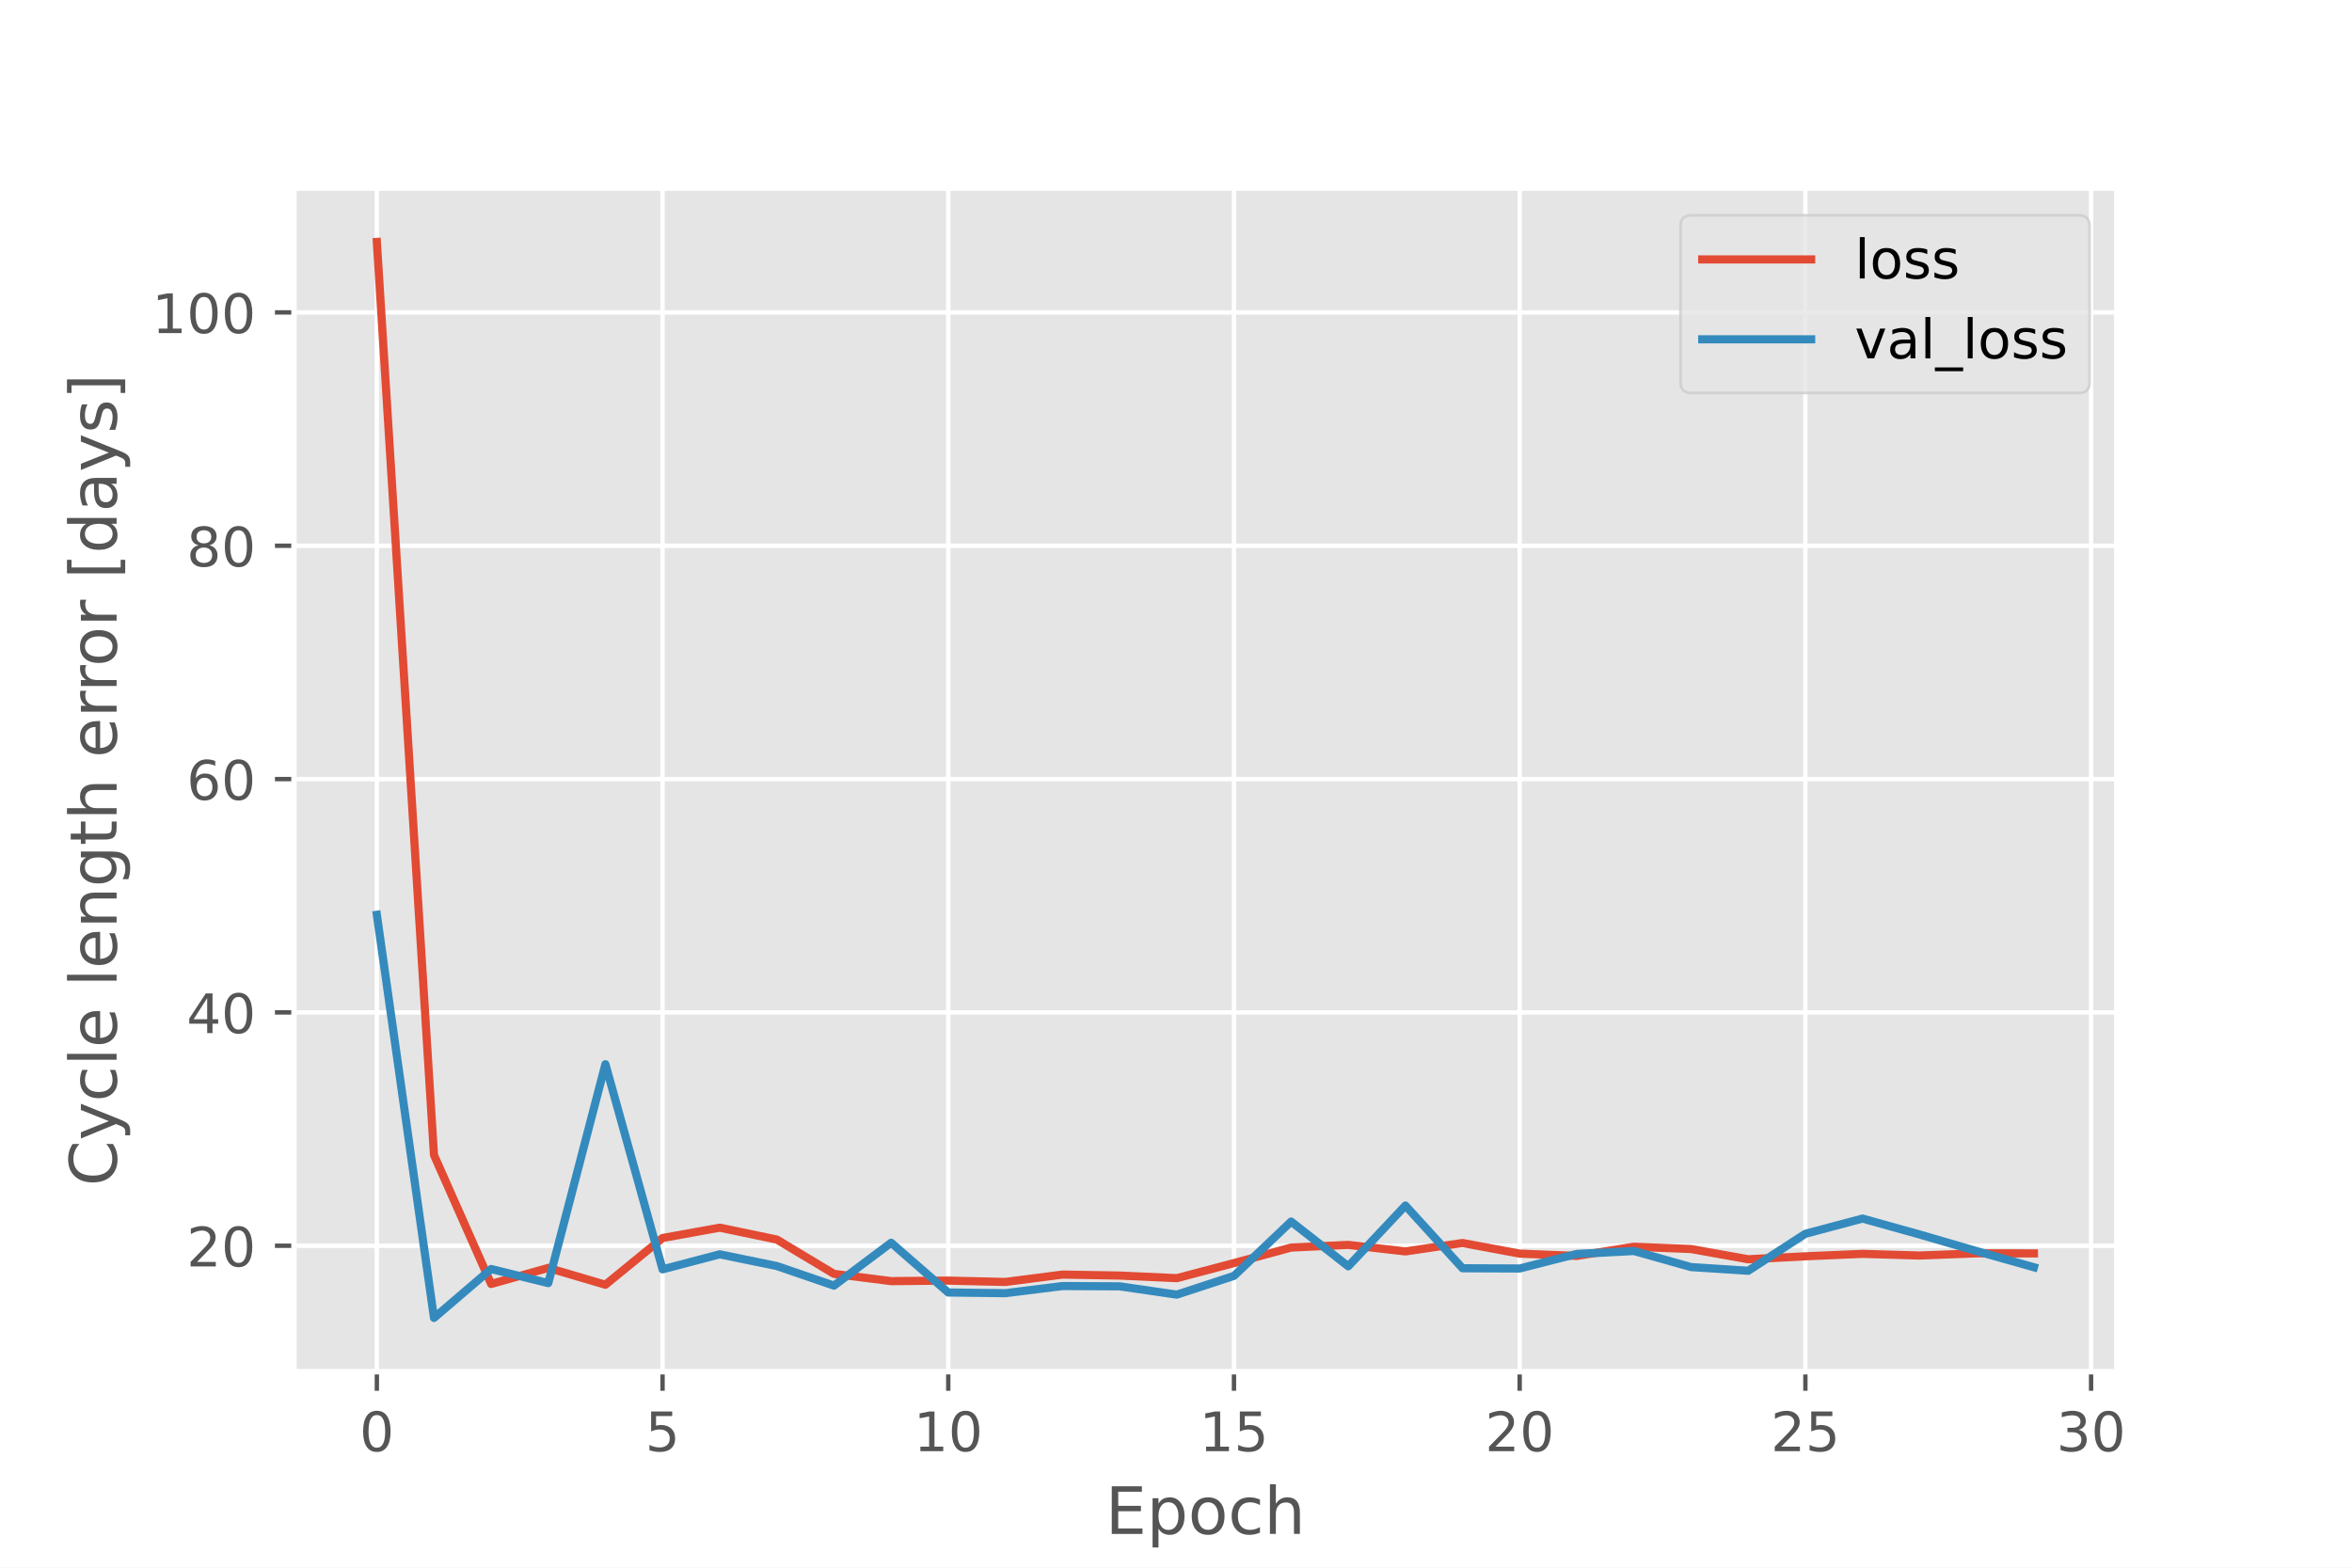
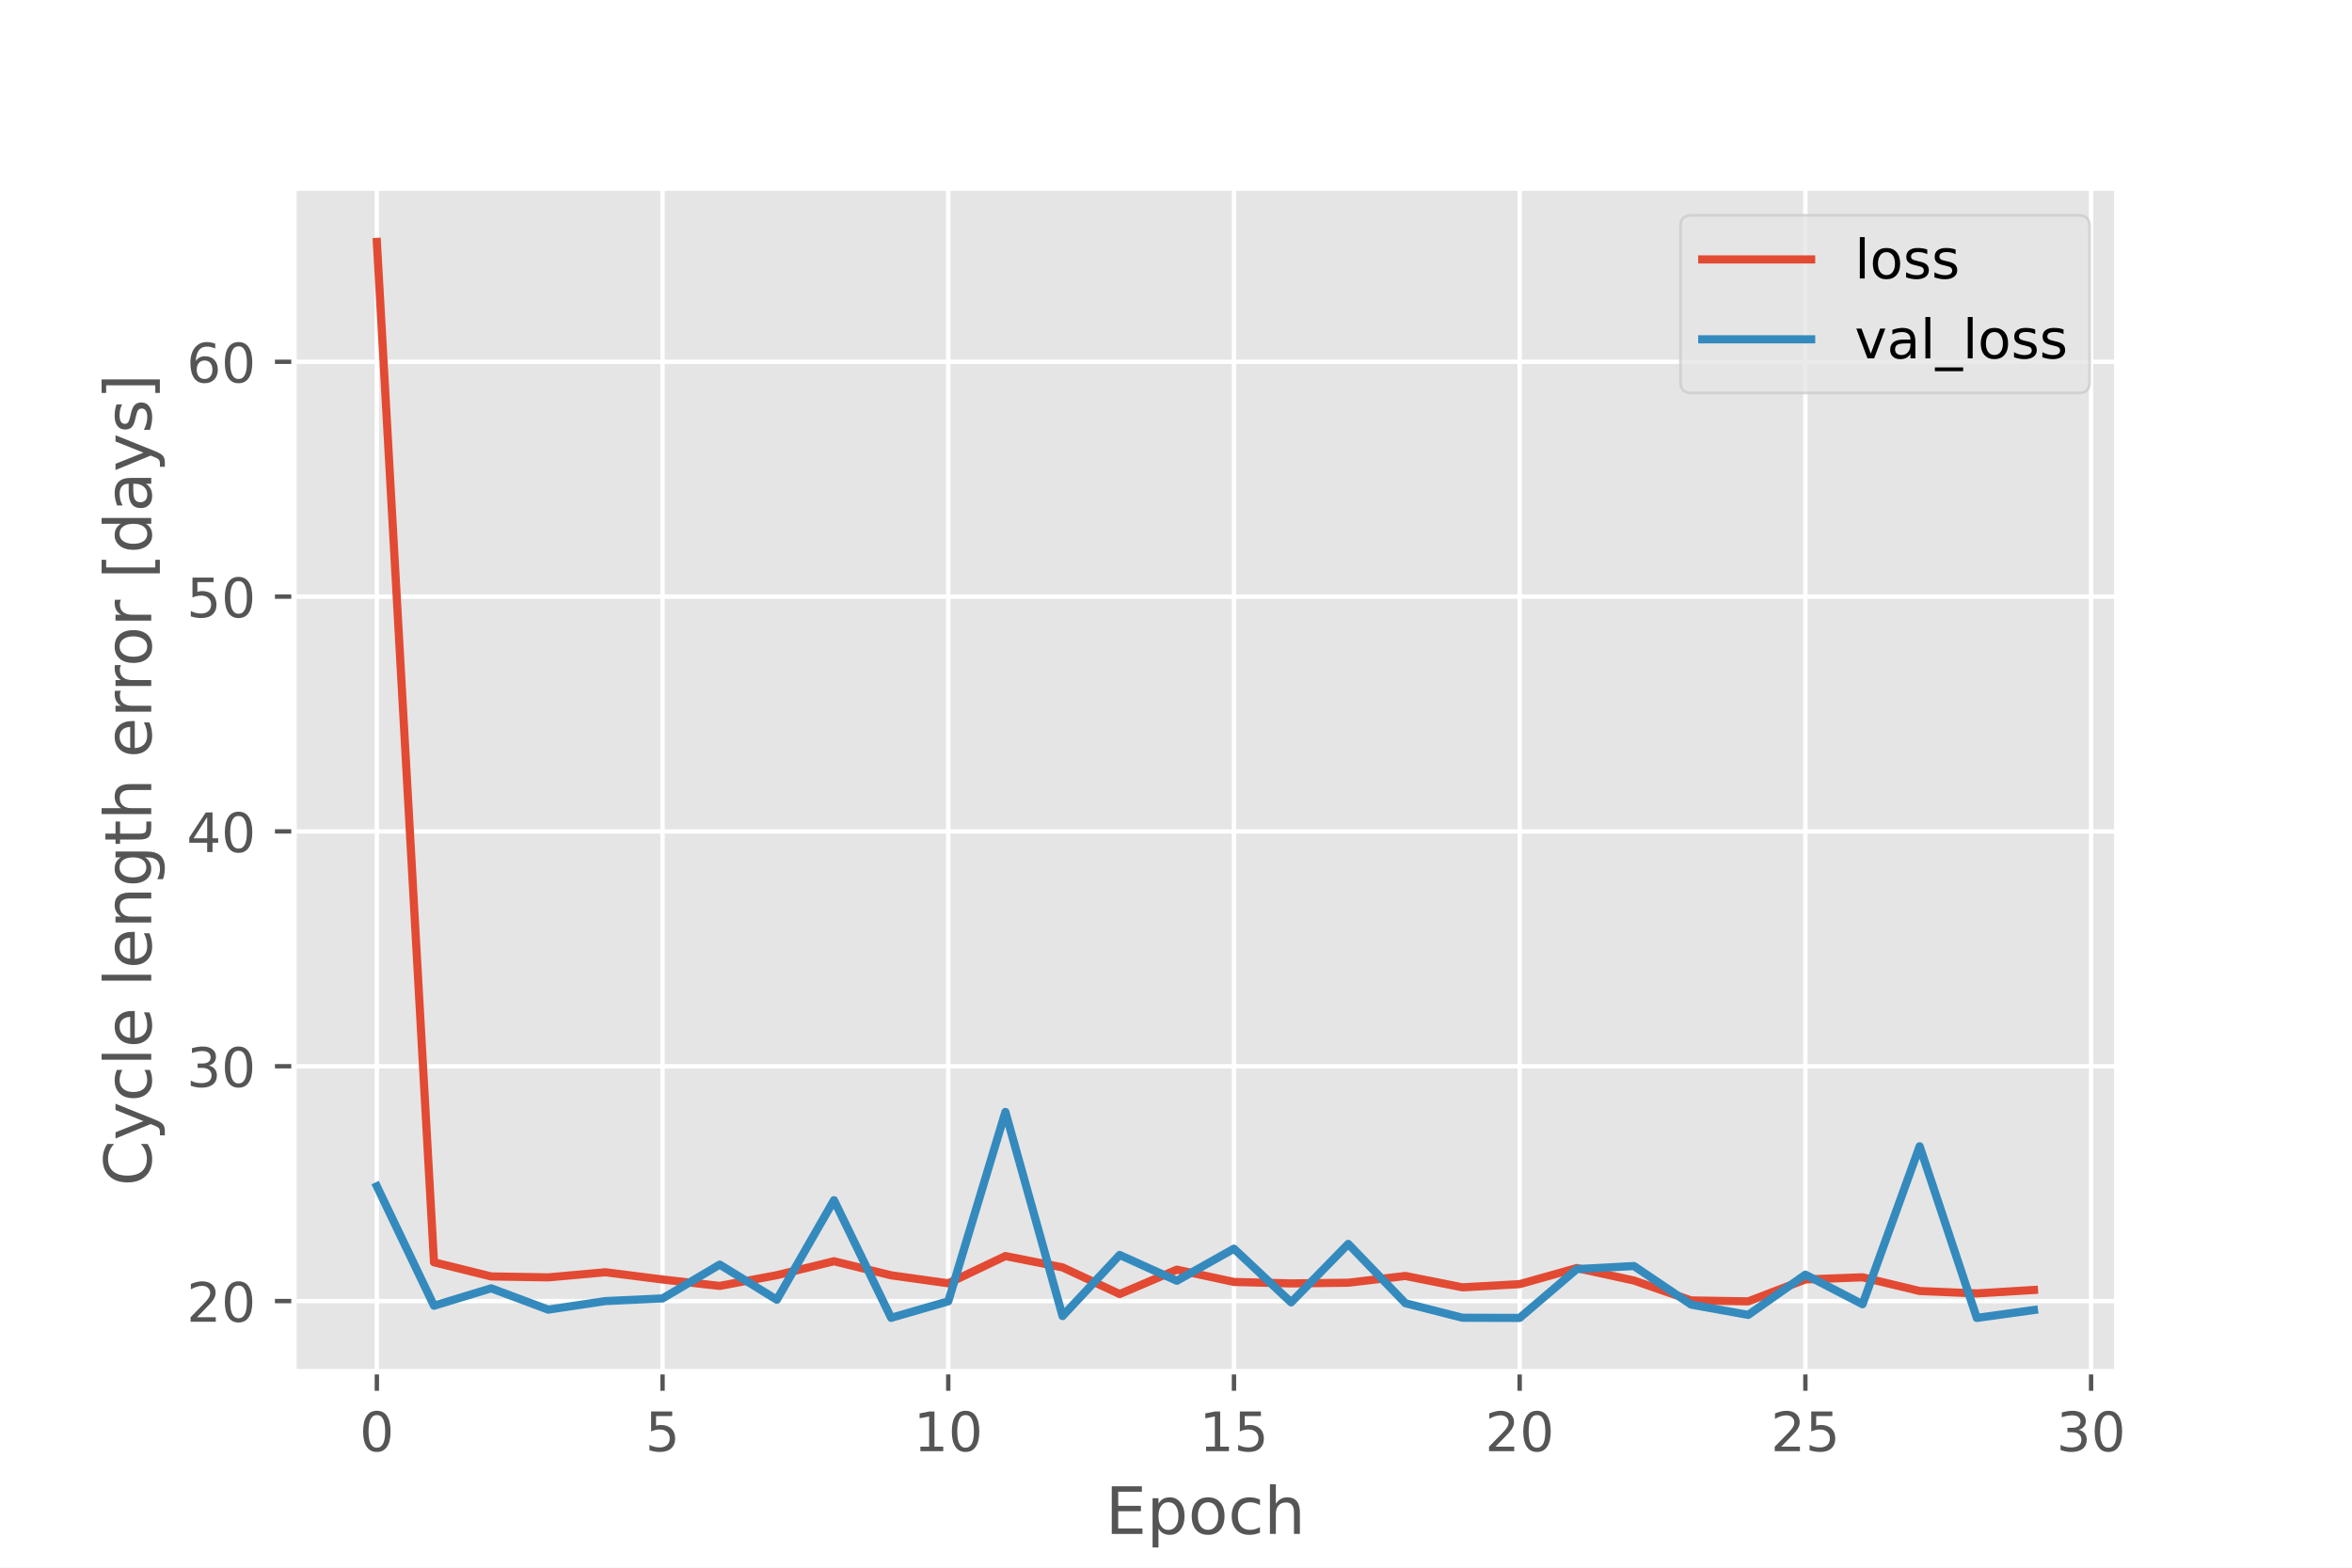
<svg xmlns="http://www.w3.org/2000/svg" xmlns:xlink="http://www.w3.org/1999/xlink" height="288pt" version="1.1" viewBox="0 0 432 288" width="432pt">
  <defs>
    <style type="text/css">*{stroke-linecap:butt;stroke-linejoin:round;}</style>
  </defs>
  <g id="figure_1">
    <g id="patch_1">
      <path d="M 0 288  L 432 288  L 432 0  L 0 0  z " style="fill:#ffffff;" />
    </g>
    <g id="axes_1">
      <g id="patch_2">
        <path d="M 54 252  L 388.8 252  L 388.8 34.56  L 54 34.56  z " style="fill:#e5e5e5;" />
      </g>
      <g id="matplotlib.axis_1">
        <g id="xtick_1">
          <g id="line2d_1">
-             <path clip-path="url(#pd4afeda800)" d="M 69.218 252  L 69.218 34.56  " style="fill:none;stroke:#ffffff;stroke-linecap:square;stroke-width:0.8;" />
+             <path clip-path="url(#pc3bb92b016)" d="M 69.218 252  L 69.218 34.56  " style="fill:none;stroke:#ffffff;stroke-linecap:square;stroke-width:0.8;" />
          </g>
          <g id="line2d_2">
            <defs>
-               <path d="M 0 0  L 0 3.5  " id="mc0a9f9c459" style="stroke:#555555;stroke-width:0.8;" />
-             </defs>
-             <g>
-               <use style="fill:#555555;stroke:#555555;stroke-width:0.8;" x="69.218" xlink:href="#mc0a9f9c459" y="252" />
+               <path d="M 0 0  L 0 3.5  " id="m79b2a2a3f3" style="stroke:#555555;stroke-width:0.8;" />
+             </defs>
+             <g>
+               <use style="fill:#555555;stroke:#555555;stroke-width:0.8;" x="69.218" xlink:href="#m79b2a2a3f3" y="252" />
            </g>
          </g>
          <g id="text_1">
            <g style="fill:#555555;" transform="translate(66.03693 266.5984)scale(0.1 -0.1)">
              <defs>
                <path d="M 2034 4250  Q 1547 4250 1301 3770  Q 1056 3291 1056 2328  Q 1056 1369 1301 889  Q 1547 409 2034 409  Q 2525 409 2770 889  Q 3016 1369 3016 2328  Q 3016 3291 2770 3770  Q 2525 4250 2034 4250  z M 2034 4750  Q 2819 4750 3233 4129  Q 3647 3509 3647 2328  Q 3647 1150 3233 529  Q 2819 -91 2034 -91  Q 1250 -91 836 529  Q 422 1150 422 2328  Q 422 3509 836 4129  Q 1250 4750 2034 4750  z " id="DejaVuSans-30" transform="scale(0.015625)" />
              </defs>
              <use xlink:href="#DejaVuSans-30" />
            </g>
          </g>
        </g>
        <g id="xtick_2">
          <g id="line2d_3">
-             <path clip-path="url(#pd4afeda800)" d="M 121.695 252  L 121.695 34.56  " style="fill:none;stroke:#ffffff;stroke-linecap:square;stroke-width:0.8;" />
+             <path clip-path="url(#pc3bb92b016)" d="M 121.695 252  L 121.695 34.56  " style="fill:none;stroke:#ffffff;stroke-linecap:square;stroke-width:0.8;" />
          </g>
          <g id="line2d_4">
            <g>
-               <use style="fill:#555555;stroke:#555555;stroke-width:0.8;" x="121.695" xlink:href="#mc0a9f9c459" y="252" />
+               <use style="fill:#555555;stroke:#555555;stroke-width:0.8;" x="121.695" xlink:href="#m79b2a2a3f3" y="252" />
            </g>
          </g>
          <g id="text_2">
            <g style="fill:#555555;" transform="translate(118.5134 266.5984)scale(0.1 -0.1)">
              <defs>
                <path d="M 691 4666  L 3169 4666  L 3169 4134  L 1269 4134  L 1269 2991  Q 1406 3038 1543 3061  Q 1681 3084 1819 3084  Q 2600 3084 3056 2656  Q 3513 2228 3513 1497  Q 3513 744 3044 326  Q 2575 -91 1722 -91  Q 1428 -91 1123 -41  Q 819 9 494 109  L 494 744  Q 775 591 1075 516  Q 1375 441 1709 441  Q 2250 441 2565 725  Q 2881 1009 2881 1497  Q 2881 1984 2565 2268  Q 2250 2553 1709 2553  Q 1456 2553 1204 2497  Q 953 2441 691 2322  L 691 4666  z " id="DejaVuSans-35" transform="scale(0.015625)" />
              </defs>
              <use xlink:href="#DejaVuSans-35" />
            </g>
          </g>
        </g>
        <g id="xtick_3">
          <g id="line2d_5">
-             <path clip-path="url(#pd4afeda800)" d="M 174.171 252  L 174.171 34.56  " style="fill:none;stroke:#ffffff;stroke-linecap:square;stroke-width:0.8;" />
+             <path clip-path="url(#pc3bb92b016)" d="M 174.171 252  L 174.171 34.56  " style="fill:none;stroke:#ffffff;stroke-linecap:square;stroke-width:0.8;" />
          </g>
          <g id="line2d_6">
            <g>
-               <use style="fill:#555555;stroke:#555555;stroke-width:0.8;" x="174.171" xlink:href="#mc0a9f9c459" y="252" />
+               <use style="fill:#555555;stroke:#555555;stroke-width:0.8;" x="174.171" xlink:href="#m79b2a2a3f3" y="252" />
            </g>
          </g>
          <g id="text_3">
            <g style="fill:#555555;" transform="translate(167.8087 266.5984)scale(0.1 -0.1)">
              <defs>
                <path d="M 794 531  L 1825 531  L 1825 4091  L 703 3866  L 703 4441  L 1819 4666  L 2450 4666  L 2450 531  L 3481 531  L 3481 0  L 794 0  L 794 531  z " id="DejaVuSans-31" transform="scale(0.015625)" />
              </defs>
              <use xlink:href="#DejaVuSans-31" />
              <use x="63.623" xlink:href="#DejaVuSans-30" />
            </g>
          </g>
        </g>
        <g id="xtick_4">
          <g id="line2d_7">
-             <path clip-path="url(#pd4afeda800)" d="M 226.648 252  L 226.648 34.56  " style="fill:none;stroke:#ffffff;stroke-linecap:square;stroke-width:0.8;" />
+             <path clip-path="url(#pc3bb92b016)" d="M 226.648 252  L 226.648 34.56  " style="fill:none;stroke:#ffffff;stroke-linecap:square;stroke-width:0.8;" />
          </g>
          <g id="line2d_8">
            <g>
-               <use style="fill:#555555;stroke:#555555;stroke-width:0.8;" x="226.648" xlink:href="#mc0a9f9c459" y="252" />
+               <use style="fill:#555555;stroke:#555555;stroke-width:0.8;" x="226.648" xlink:href="#m79b2a2a3f3" y="252" />
            </g>
          </g>
          <g id="text_4">
            <g style="fill:#555555;" transform="translate(220.2851 266.5984)scale(0.1 -0.1)">
              <use xlink:href="#DejaVuSans-31" />
              <use x="63.623" xlink:href="#DejaVuSans-35" />
            </g>
          </g>
        </g>
        <g id="xtick_5">
          <g id="line2d_9">
-             <path clip-path="url(#pd4afeda800)" d="M 279.124 252  L 279.124 34.56  " style="fill:none;stroke:#ffffff;stroke-linecap:square;stroke-width:0.8;" />
+             <path clip-path="url(#pc3bb92b016)" d="M 279.124 252  L 279.124 34.56  " style="fill:none;stroke:#ffffff;stroke-linecap:square;stroke-width:0.8;" />
          </g>
          <g id="line2d_10">
            <g>
-               <use style="fill:#555555;stroke:#555555;stroke-width:0.8;" x="279.124" xlink:href="#mc0a9f9c459" y="252" />
+               <use style="fill:#555555;stroke:#555555;stroke-width:0.8;" x="279.124" xlink:href="#m79b2a2a3f3" y="252" />
            </g>
          </g>
          <g id="text_5">
            <g style="fill:#555555;" transform="translate(272.7616 266.5984)scale(0.1 -0.1)">
              <defs>
                <path d="M 1228 531  L 3431 531  L 3431 0  L 469 0  L 469 531  Q 828 903 1448 1529  Q 2069 2156 2228 2338  Q 2531 2678 2651 2914  Q 2772 3150 2772 3378  Q 2772 3750 2511 3984  Q 2250 4219 1831 4219  Q 1534 4219 1204 4116  Q 875 4013 500 3803  L 500 4441  Q 881 4594 1212 4672  Q 1544 4750 1819 4750  Q 2544 4750 2975 4387  Q 3406 4025 3406 3419  Q 3406 3131 3298 2873  Q 3191 2616 2906 2266  Q 2828 2175 2409 1742  Q 1991 1309 1228 531  z " id="DejaVuSans-32" transform="scale(0.015625)" />
              </defs>
              <use xlink:href="#DejaVuSans-32" />
              <use x="63.623" xlink:href="#DejaVuSans-30" />
            </g>
          </g>
        </g>
        <g id="xtick_6">
          <g id="line2d_11">
-             <path clip-path="url(#pd4afeda800)" d="M 331.601 252  L 331.601 34.56  " style="fill:none;stroke:#ffffff;stroke-linecap:square;stroke-width:0.8;" />
+             <path clip-path="url(#pc3bb92b016)" d="M 331.601 252  L 331.601 34.56  " style="fill:none;stroke:#ffffff;stroke-linecap:square;stroke-width:0.8;" />
          </g>
          <g id="line2d_12">
            <g>
-               <use style="fill:#555555;stroke:#555555;stroke-width:0.8;" x="331.601" xlink:href="#mc0a9f9c459" y="252" />
+               <use style="fill:#555555;stroke:#555555;stroke-width:0.8;" x="331.601" xlink:href="#m79b2a2a3f3" y="252" />
            </g>
          </g>
          <g id="text_6">
            <g style="fill:#555555;" transform="translate(325.2381 266.5984)scale(0.1 -0.1)">
              <use xlink:href="#DejaVuSans-32" />
              <use x="63.623" xlink:href="#DejaVuSans-35" />
            </g>
          </g>
        </g>
        <g id="xtick_7">
          <g id="line2d_13">
-             <path clip-path="url(#pd4afeda800)" d="M 384.077 252  L 384.077 34.56  " style="fill:none;stroke:#ffffff;stroke-linecap:square;stroke-width:0.8;" />
+             <path clip-path="url(#pc3bb92b016)" d="M 384.077 252  L 384.077 34.56  " style="fill:none;stroke:#ffffff;stroke-linecap:square;stroke-width:0.8;" />
          </g>
          <g id="line2d_14">
            <g>
-               <use style="fill:#555555;stroke:#555555;stroke-width:0.8;" x="384.077" xlink:href="#mc0a9f9c459" y="252" />
+               <use style="fill:#555555;stroke:#555555;stroke-width:0.8;" x="384.077" xlink:href="#m79b2a2a3f3" y="252" />
            </g>
          </g>
          <g id="text_7">
            <g style="fill:#555555;" transform="translate(377.7146 266.5984)scale(0.1 -0.1)">
              <defs>
                <path d="M 2597 2516  Q 3050 2419 3304 2112  Q 3559 1806 3559 1356  Q 3559 666 3084 287  Q 2609 -91 1734 -91  Q 1441 -91 1130 -33  Q 819 25 488 141  L 488 750  Q 750 597 1062 519  Q 1375 441 1716 441  Q 2309 441 2620 675  Q 2931 909 2931 1356  Q 2931 1769 2642 2001  Q 2353 2234 1838 2234  L 1294 2234  L 1294 2753  L 1863 2753  Q 2328 2753 2575 2939  Q 2822 3125 2822 3475  Q 2822 3834 2567 4026  Q 2313 4219 1838 4219  Q 1578 4219 1281 4162  Q 984 4106 628 3988  L 628 4550  Q 988 4650 1302 4700  Q 1616 4750 1894 4750  Q 2613 4750 3031 4423  Q 3450 4097 3450 3541  Q 3450 3153 3228 2886  Q 3006 2619 2597 2516  z " id="DejaVuSans-33" transform="scale(0.015625)" />
              </defs>
              <use xlink:href="#DejaVuSans-33" />
              <use x="63.623" xlink:href="#DejaVuSans-30" />
            </g>
          </g>
        </g>
        <g id="text_8">
          <g style="fill:#555555;" transform="translate(203.0269 281.7962)scale(0.12 -0.12)">
            <defs>
              <path d="M 628 4666  L 3578 4666  L 3578 4134  L 1259 4134  L 1259 2753  L 3481 2753  L 3481 2222  L 1259 2222  L 1259 531  L 3634 531  L 3634 0  L 628 0  L 628 4666  z " id="DejaVuSans-45" transform="scale(0.015625)" />
              <path d="M 1159 525  L 1159 -1331  L 581 -1331  L 581 3500  L 1159 3500  L 1159 2969  Q 1341 3281 1617 3432  Q 1894 3584 2278 3584  Q 2916 3584 3314 3078  Q 3713 2572 3713 1747  Q 3713 922 3314 415  Q 2916 -91 2278 -91  Q 1894 -91 1617 61  Q 1341 213 1159 525  z M 3116 1747  Q 3116 2381 2855 2742  Q 2594 3103 2138 3103  Q 1681 3103 1420 2742  Q 1159 2381 1159 1747  Q 1159 1113 1420 752  Q 1681 391 2138 391  Q 2594 391 2855 752  Q 3116 1113 3116 1747  z " id="DejaVuSans-70" transform="scale(0.015625)" />
              <path d="M 1959 3097  Q 1497 3097 1228 2736  Q 959 2375 959 1747  Q 959 1119 1226 758  Q 1494 397 1959 397  Q 2419 397 2687 759  Q 2956 1122 2956 1747  Q 2956 2369 2687 2733  Q 2419 3097 1959 3097  z M 1959 3584  Q 2709 3584 3137 3096  Q 3566 2609 3566 1747  Q 3566 888 3137 398  Q 2709 -91 1959 -91  Q 1206 -91 779 398  Q 353 888 353 1747  Q 353 2609 779 3096  Q 1206 3584 1959 3584  z " id="DejaVuSans-6f" transform="scale(0.015625)" />
              <path d="M 3122 3366  L 3122 2828  Q 2878 2963 2633 3030  Q 2388 3097 2138 3097  Q 1578 3097 1268 2742  Q 959 2388 959 1747  Q 959 1106 1268 751  Q 1578 397 2138 397  Q 2388 397 2633 464  Q 2878 531 3122 666  L 3122 134  Q 2881 22 2623 -34  Q 2366 -91 2075 -91  Q 1284 -91 818 406  Q 353 903 353 1747  Q 353 2603 823 3093  Q 1294 3584 2113 3584  Q 2378 3584 2631 3529  Q 2884 3475 3122 3366  z " id="DejaVuSans-63" transform="scale(0.015625)" />
              <path d="M 3513 2113  L 3513 0  L 2938 0  L 2938 2094  Q 2938 2591 2744 2837  Q 2550 3084 2163 3084  Q 1697 3084 1428 2787  Q 1159 2491 1159 1978  L 1159 0  L 581 0  L 581 4863  L 1159 4863  L 1159 2956  Q 1366 3272 1645 3428  Q 1925 3584 2291 3584  Q 2894 3584 3203 3211  Q 3513 2838 3513 2113  z " id="DejaVuSans-68" transform="scale(0.015625)" />
            </defs>
            <use xlink:href="#DejaVuSans-45" />
            <use x="63.184" xlink:href="#DejaVuSans-70" />
            <use x="126.66" xlink:href="#DejaVuSans-6f" />
            <use x="187.842" xlink:href="#DejaVuSans-63" />
            <use x="242.822" xlink:href="#DejaVuSans-68" />
          </g>
        </g>
      </g>
      <g id="matplotlib.axis_2">
        <g id="ytick_1">
          <g id="line2d_15">
-             <path clip-path="url(#pd4afeda800)" d="M 54 228.855  L 388.8 228.855  " style="fill:none;stroke:#ffffff;stroke-linecap:square;stroke-width:0.8;" />
+             <path clip-path="url(#pc3bb92b016)" d="M 54 239.015  L 388.8 239.015  " style="fill:none;stroke:#ffffff;stroke-linecap:square;stroke-width:0.8;" />
          </g>
          <g id="line2d_16">
            <defs>
-               <path d="M 0 0  L -3.5 0  " id="mcc3efd7891" style="stroke:#555555;stroke-width:0.8;" />
-             </defs>
-             <g>
-               <use style="fill:#555555;stroke:#555555;stroke-width:0.8;" x="54" xlink:href="#mcc3efd7891" y="228.855" />
+               <path d="M 0 0  L -3.5 0  " id="mb57c8481cf" style="stroke:#555555;stroke-width:0.8;" />
+             </defs>
+             <g>
+               <use style="fill:#555555;stroke:#555555;stroke-width:0.8;" x="54" xlink:href="#mb57c8481cf" y="239.015" />
            </g>
          </g>
          <g id="text_9">
-             <g style="fill:#555555;" transform="translate(34.275 232.6543)scale(0.1 -0.1)">
+             <g style="fill:#555555;" transform="translate(34.275 242.8143)scale(0.1 -0.1)">
              <use xlink:href="#DejaVuSans-32" />
              <use x="63.623" xlink:href="#DejaVuSans-30" />
            </g>
          </g>
        </g>
        <g id="ytick_2">
          <g id="line2d_17">
-             <path clip-path="url(#pd4afeda800)" d="M 54 185.989  L 388.8 185.989  " style="fill:none;stroke:#ffffff;stroke-linecap:square;stroke-width:0.8;" />
+             <path clip-path="url(#pc3bb92b016)" d="M 54 195.878  L 388.8 195.878  " style="fill:none;stroke:#ffffff;stroke-linecap:square;stroke-width:0.8;" />
          </g>
          <g id="line2d_18">
            <g>
-               <use style="fill:#555555;stroke:#555555;stroke-width:0.8;" x="54" xlink:href="#mcc3efd7891" y="185.989" />
+               <use style="fill:#555555;stroke:#555555;stroke-width:0.8;" x="54" xlink:href="#mb57c8481cf" y="195.878" />
            </g>
          </g>
          <g id="text_10">
-             <g style="fill:#555555;" transform="translate(34.275 189.7881)scale(0.1 -0.1)">
-               <defs>
-                 <path d="M 2419 4116  L 825 1625  L 2419 1625  L 2419 4116  z M 2253 4666  L 3047 4666  L 3047 1625  L 3713 1625  L 3713 1100  L 3047 1100  L 3047 0  L 2419 0  L 2419 1100  L 313 1100  L 313 1709  L 2253 4666  z " id="DejaVuSans-34" transform="scale(0.015625)" />
-               </defs>
-               <use xlink:href="#DejaVuSans-34" />
+             <g style="fill:#555555;" transform="translate(34.275 199.6767)scale(0.1 -0.1)">
+               <use xlink:href="#DejaVuSans-33" />
              <use x="63.623" xlink:href="#DejaVuSans-30" />
            </g>
          </g>
        </g>
        <g id="ytick_3">
          <g id="line2d_19">
-             <path clip-path="url(#pd4afeda800)" d="M 54 143.123  L 388.8 143.123  " style="fill:none;stroke:#ffffff;stroke-linecap:square;stroke-width:0.8;" />
+             <path clip-path="url(#pc3bb92b016)" d="M 54 152.74  L 388.8 152.74  " style="fill:none;stroke:#ffffff;stroke-linecap:square;stroke-width:0.8;" />
          </g>
          <g id="line2d_20">
            <g>
-               <use style="fill:#555555;stroke:#555555;stroke-width:0.8;" x="54" xlink:href="#mcc3efd7891" y="143.123" />
+               <use style="fill:#555555;stroke:#555555;stroke-width:0.8;" x="54" xlink:href="#mb57c8481cf" y="152.74" />
            </g>
          </g>
          <g id="text_11">
-             <g style="fill:#555555;" transform="translate(34.275 146.9219)scale(0.1 -0.1)">
-               <defs>
-                 <path d="M 2113 2584  Q 1688 2584 1439 2293  Q 1191 2003 1191 1497  Q 1191 994 1439 701  Q 1688 409 2113 409  Q 2538 409 2786 701  Q 3034 994 3034 1497  Q 3034 2003 2786 2293  Q 2538 2584 2113 2584  z M 3366 4563  L 3366 3988  Q 3128 4100 2886 4159  Q 2644 4219 2406 4219  Q 1781 4219 1451 3797  Q 1122 3375 1075 2522  Q 1259 2794 1537 2939  Q 1816 3084 2150 3084  Q 2853 3084 3261 2657  Q 3669 2231 3669 1497  Q 3669 778 3244 343  Q 2819 -91 2113 -91  Q 1303 -91 875 529  Q 447 1150 447 2328  Q 447 3434 972 4092  Q 1497 4750 2381 4750  Q 2619 4750 2861 4703  Q 3103 4656 3366 4563  z " id="DejaVuSans-36" transform="scale(0.015625)" />
-               </defs>
-               <use xlink:href="#DejaVuSans-36" />
+             <g style="fill:#555555;" transform="translate(34.275 156.5391)scale(0.1 -0.1)">
+               <defs>
+                 <path d="M 2419 4116  L 825 1625  L 2419 1625  L 2419 4116  z M 2253 4666  L 3047 4666  L 3047 1625  L 3713 1625  L 3713 1100  L 3047 1100  L 3047 0  L 2419 0  L 2419 1100  L 313 1100  L 313 1709  L 2253 4666  z " id="DejaVuSans-34" transform="scale(0.015625)" />
+               </defs>
+               <use xlink:href="#DejaVuSans-34" />
              <use x="63.623" xlink:href="#DejaVuSans-30" />
            </g>
          </g>
        </g>
        <g id="ytick_4">
          <g id="line2d_21">
-             <path clip-path="url(#pd4afeda800)" d="M 54 100.256  L 388.8 100.256  " style="fill:none;stroke:#ffffff;stroke-linecap:square;stroke-width:0.8;" />
+             <path clip-path="url(#pc3bb92b016)" d="M 54 109.602  L 388.8 109.602  " style="fill:none;stroke:#ffffff;stroke-linecap:square;stroke-width:0.8;" />
          </g>
          <g id="line2d_22">
            <g>
-               <use style="fill:#555555;stroke:#555555;stroke-width:0.8;" x="54" xlink:href="#mcc3efd7891" y="100.256" />
+               <use style="fill:#555555;stroke:#555555;stroke-width:0.8;" x="54" xlink:href="#mb57c8481cf" y="109.602" />
            </g>
          </g>
          <g id="text_12">
-             <g style="fill:#555555;" transform="translate(34.275 104.0557)scale(0.1 -0.1)">
-               <defs>
-                 <path d="M 2034 2216  Q 1584 2216 1326 1975  Q 1069 1734 1069 1313  Q 1069 891 1326 650  Q 1584 409 2034 409  Q 2484 409 2743 651  Q 3003 894 3003 1313  Q 3003 1734 2745 1975  Q 2488 2216 2034 2216  z M 1403 2484  Q 997 2584 770 2862  Q 544 3141 544 3541  Q 544 4100 942 4425  Q 1341 4750 2034 4750  Q 2731 4750 3128 4425  Q 3525 4100 3525 3541  Q 3525 3141 3298 2862  Q 3072 2584 2669 2484  Q 3125 2378 3379 2068  Q 3634 1759 3634 1313  Q 3634 634 3220 271  Q 2806 -91 2034 -91  Q 1263 -91 848 271  Q 434 634 434 1313  Q 434 1759 690 2068  Q 947 2378 1403 2484  z M 1172 3481  Q 1172 3119 1398 2916  Q 1625 2713 2034 2713  Q 2441 2713 2670 2916  Q 2900 3119 2900 3481  Q 2900 3844 2670 4047  Q 2441 4250 2034 4250  Q 1625 4250 1398 4047  Q 1172 3844 1172 3481  z " id="DejaVuSans-38" transform="scale(0.015625)" />
-               </defs>
-               <use xlink:href="#DejaVuSans-38" />
+             <g style="fill:#555555;" transform="translate(34.275 113.4015)scale(0.1 -0.1)">
+               <use xlink:href="#DejaVuSans-35" />
              <use x="63.623" xlink:href="#DejaVuSans-30" />
            </g>
          </g>
        </g>
        <g id="ytick_5">
          <g id="line2d_23">
-             <path clip-path="url(#pd4afeda800)" d="M 54 57.39  L 388.8 57.39  " style="fill:none;stroke:#ffffff;stroke-linecap:square;stroke-width:0.8;" />
+             <path clip-path="url(#pc3bb92b016)" d="M 54 66.465  L 388.8 66.465  " style="fill:none;stroke:#ffffff;stroke-linecap:square;stroke-width:0.8;" />
          </g>
          <g id="line2d_24">
            <g>
-               <use style="fill:#555555;stroke:#555555;stroke-width:0.8;" x="54" xlink:href="#mcc3efd7891" y="57.39" />
+               <use style="fill:#555555;stroke:#555555;stroke-width:0.8;" x="54" xlink:href="#mb57c8481cf" y="66.465" />
            </g>
          </g>
          <g id="text_13">
-             <g style="fill:#555555;" transform="translate(27.9125 61.18942)scale(0.1 -0.1)">
-               <use xlink:href="#DejaVuSans-31" />
-               <use x="63.623" xlink:href="#DejaVuSans-30" />
-               <use x="127.246" xlink:href="#DejaVuSans-30" />
+             <g style="fill:#555555;" transform="translate(34.275 70.26387)scale(0.1 -0.1)">
+               <defs>
+                 <path d="M 2113 2584  Q 1688 2584 1439 2293  Q 1191 2003 1191 1497  Q 1191 994 1439 701  Q 1688 409 2113 409  Q 2538 409 2786 701  Q 3034 994 3034 1497  Q 3034 2003 2786 2293  Q 2538 2584 2113 2584  z M 3366 4563  L 3366 3988  Q 3128 4100 2886 4159  Q 2644 4219 2406 4219  Q 1781 4219 1451 3797  Q 1122 3375 1075 2522  Q 1259 2794 1537 2939  Q 1816 3084 2150 3084  Q 2853 3084 3261 2657  Q 3669 2231 3669 1497  Q 3669 778 3244 343  Q 2819 -91 2113 -91  Q 1303 -91 875 529  Q 447 1150 447 2328  Q 447 3434 972 4092  Q 1497 4750 2381 4750  Q 2619 4750 2861 4703  Q 3103 4656 3366 4563  z " id="DejaVuSans-36" transform="scale(0.015625)" />
+               </defs>
+               <use xlink:href="#DejaVuSans-36" />
+               <use x="63.623" xlink:href="#DejaVuSans-30" />
            </g>
          </g>
        </g>
        <g id="text_14">
-           <g style="fill:#555555;" transform="translate(21.41688 217.8919)rotate(-90)scale(0.12 -0.12)">
+           <g style="fill:#555555;" transform="translate(27.77938 217.8919)rotate(-90)scale(0.12 -0.12)">
            <defs>
              <path d="M 4122 4306  L 4122 3641  Q 3803 3938 3442 4084  Q 3081 4231 2675 4231  Q 1875 4231 1450 3742  Q 1025 3253 1025 2328  Q 1025 1406 1450 917  Q 1875 428 2675 428  Q 3081 428 3442 575  Q 3803 722 4122 1019  L 4122 359  Q 3791 134 3420 21  Q 3050 -91 2638 -91  Q 1578 -91 968 557  Q 359 1206 359 2328  Q 359 3453 968 4101  Q 1578 4750 2638 4750  Q 3056 4750 3426 4639  Q 3797 4528 4122 4306  z " id="DejaVuSans-43" transform="scale(0.015625)" />
              <path d="M 2059 -325  Q 1816 -950 1584 -1140  Q 1353 -1331 966 -1331  L 506 -1331  L 506 -850  L 844 -850  Q 1081 -850 1212 -737  Q 1344 -625 1503 -206  L 1606 56  L 191 3500  L 800 3500  L 1894 763  L 2988 3500  L 3597 3500  L 2059 -325  z " id="DejaVuSans-79" transform="scale(0.015625)" />
              <path d="M 603 4863  L 1178 4863  L 1178 0  L 603 0  L 603 4863  z " id="DejaVuSans-6c" transform="scale(0.015625)" />
              <path d="M 3597 1894  L 3597 1613  L 953 1613  Q 991 1019 1311 708  Q 1631 397 2203 397  Q 2534 397 2845 478  Q 3156 559 3463 722  L 3463 178  Q 3153 47 2828 -22  Q 2503 -91 2169 -91  Q 1331 -91 842 396  Q 353 884 353 1716  Q 353 2575 817 3079  Q 1281 3584 2069 3584  Q 2775 3584 3186 3129  Q 3597 2675 3597 1894  z M 3022 2063  Q 3016 2534 2758 2815  Q 2500 3097 2075 3097  Q 1594 3097 1305 2825  Q 1016 2553 972 2059  L 3022 2063  z " id="DejaVuSans-65" transform="scale(0.015625)" />
              <path id="DejaVuSans-20" transform="scale(0.015625)" />
              <path d="M 3513 2113  L 3513 0  L 2938 0  L 2938 2094  Q 2938 2591 2744 2837  Q 2550 3084 2163 3084  Q 1697 3084 1428 2787  Q 1159 2491 1159 1978  L 1159 0  L 581 0  L 581 3500  L 1159 3500  L 1159 2956  Q 1366 3272 1645 3428  Q 1925 3584 2291 3584  Q 2894 3584 3203 3211  Q 3513 2838 3513 2113  z " id="DejaVuSans-6e" transform="scale(0.015625)" />
              <path d="M 2906 1791  Q 2906 2416 2648 2759  Q 2391 3103 1925 3103  Q 1463 3103 1205 2759  Q 947 2416 947 1791  Q 947 1169 1205 825  Q 1463 481 1925 481  Q 2391 481 2648 825  Q 2906 1169 2906 1791  z M 3481 434  Q 3481 -459 3084 -895  Q 2688 -1331 1869 -1331  Q 1566 -1331 1297 -1286  Q 1028 -1241 775 -1147  L 775 -588  Q 1028 -725 1275 -790  Q 1522 -856 1778 -856  Q 2344 -856 2625 -561  Q 2906 -266 2906 331  L 2906 616  Q 2728 306 2450 153  Q 2172 0 1784 0  Q 1141 0 747 490  Q 353 981 353 1791  Q 353 2603 747 3093  Q 1141 3584 1784 3584  Q 2172 3584 2450 3431  Q 2728 3278 2906 2969  L 2906 3500  L 3481 3500  L 3481 434  z " id="DejaVuSans-67" transform="scale(0.015625)" />
              <path d="M 1172 4494  L 1172 3500  L 2356 3500  L 2356 3053  L 1172 3053  L 1172 1153  Q 1172 725 1289 603  Q 1406 481 1766 481  L 2356 481  L 2356 0  L 1766 0  Q 1100 0 847 248  Q 594 497 594 1153  L 594 3053  L 172 3053  L 172 3500  L 594 3500  L 594 4494  L 1172 4494  z " id="DejaVuSans-74" transform="scale(0.015625)" />
              <path d="M 2631 2963  Q 2534 3019 2420 3045  Q 2306 3072 2169 3072  Q 1681 3072 1420 2755  Q 1159 2438 1159 1844  L 1159 0  L 581 0  L 581 3500  L 1159 3500  L 1159 2956  Q 1341 3275 1631 3429  Q 1922 3584 2338 3584  Q 2397 3584 2469 3576  Q 2541 3569 2628 3553  L 2631 2963  z " id="DejaVuSans-72" transform="scale(0.015625)" />
              <path d="M 550 4863  L 1875 4863  L 1875 4416  L 1125 4416  L 1125 -397  L 1875 -397  L 1875 -844  L 550 -844  L 550 4863  z " id="DejaVuSans-5b" transform="scale(0.015625)" />
              <path d="M 2906 2969  L 2906 4863  L 3481 4863  L 3481 0  L 2906 0  L 2906 525  Q 2725 213 2448 61  Q 2172 -91 1784 -91  Q 1150 -91 751 415  Q 353 922 353 1747  Q 353 2572 751 3078  Q 1150 3584 1784 3584  Q 2172 3584 2448 3432  Q 2725 3281 2906 2969  z M 947 1747  Q 947 1113 1208 752  Q 1469 391 1925 391  Q 2381 391 2643 752  Q 2906 1113 2906 1747  Q 2906 2381 2643 2742  Q 2381 3103 1925 3103  Q 1469 3103 1208 2742  Q 947 2381 947 1747  z " id="DejaVuSans-64" transform="scale(0.015625)" />
              <path d="M 2194 1759  Q 1497 1759 1228 1600  Q 959 1441 959 1056  Q 959 750 1161 570  Q 1363 391 1709 391  Q 2188 391 2477 730  Q 2766 1069 2766 1631  L 2766 1759  L 2194 1759  z M 3341 1997  L 3341 0  L 2766 0  L 2766 531  Q 2569 213 2275 61  Q 1981 -91 1556 -91  Q 1019 -91 701 211  Q 384 513 384 1019  Q 384 1609 779 1909  Q 1175 2209 1959 2209  L 2766 2209  L 2766 2266  Q 2766 2663 2505 2880  Q 2244 3097 1772 3097  Q 1472 3097 1187 3025  Q 903 2953 641 2809  L 641 3341  Q 956 3463 1253 3523  Q 1550 3584 1831 3584  Q 2591 3584 2966 3190  Q 3341 2797 3341 1997  z " id="DejaVuSans-61" transform="scale(0.015625)" />
              <path d="M 2834 3397  L 2834 2853  Q 2591 2978 2328 3040  Q 2066 3103 1784 3103  Q 1356 3103 1142 2972  Q 928 2841 928 2578  Q 928 2378 1081 2264  Q 1234 2150 1697 2047  L 1894 2003  Q 2506 1872 2764 1633  Q 3022 1394 3022 966  Q 3022 478 2636 193  Q 2250 -91 1575 -91  Q 1294 -91 989 -36  Q 684 19 347 128  L 347 722  Q 666 556 975 473  Q 1284 391 1588 391  Q 1994 391 2212 530  Q 2431 669 2431 922  Q 2431 1156 2273 1281  Q 2116 1406 1581 1522  L 1381 1569  Q 847 1681 609 1914  Q 372 2147 372 2553  Q 372 3047 722 3315  Q 1072 3584 1716 3584  Q 2034 3584 2315 3537  Q 2597 3491 2834 3397  z " id="DejaVuSans-73" transform="scale(0.015625)" />
              <path d="M 1947 4863  L 1947 -844  L 622 -844  L 622 -397  L 1369 -397  L 1369 4416  L 622 4416  L 622 4863  L 1947 4863  z " id="DejaVuSans-5d" transform="scale(0.015625)" />
            </defs>
            <use xlink:href="#DejaVuSans-43" />
            <use x="69.824" xlink:href="#DejaVuSans-79" />
            <use x="129.004" xlink:href="#DejaVuSans-63" />
            <use x="183.984" xlink:href="#DejaVuSans-6c" />
            <use x="211.768" xlink:href="#DejaVuSans-65" />
            <use x="273.291" xlink:href="#DejaVuSans-20" />
            <use x="305.078" xlink:href="#DejaVuSans-6c" />
            <use x="332.861" xlink:href="#DejaVuSans-65" />
            <use x="394.385" xlink:href="#DejaVuSans-6e" />
            <use x="457.764" xlink:href="#DejaVuSans-67" />
            <use x="521.24" xlink:href="#DejaVuSans-74" />
            <use x="560.449" xlink:href="#DejaVuSans-68" />
            <use x="623.828" xlink:href="#DejaVuSans-20" />
            <use x="655.615" xlink:href="#DejaVuSans-65" />
            <use x="717.139" xlink:href="#DejaVuSans-72" />
            <use x="756.502" xlink:href="#DejaVuSans-72" />
            <use x="795.365" xlink:href="#DejaVuSans-6f" />
            <use x="856.547" xlink:href="#DejaVuSans-72" />
            <use x="897.66" xlink:href="#DejaVuSans-20" />
            <use x="929.447" xlink:href="#DejaVuSans-5b" />
            <use x="968.461" xlink:href="#DejaVuSans-64" />
            <use x="1031.938" xlink:href="#DejaVuSans-61" />
            <use x="1093.217" xlink:href="#DejaVuSans-79" />
            <use x="1152.396" xlink:href="#DejaVuSans-73" />
            <use x="1204.496" xlink:href="#DejaVuSans-5d" />
          </g>
        </g>
      </g>
      <g id="line2d_25">
-         <path clip-path="url(#pd4afeda800)" d="M 69.218 44.444  L 79.713 212.199  L 90.209 235.878  L 100.704 232.927  L 111.199 236.02  L 121.695 227.434  L 132.19 225.535  L 142.685 227.717  L 153.181 234.022  L 163.676 235.356  L 174.171 235.262  L 184.666 235.509  L 195.162 234.152  L 205.657 234.334  L 216.152 234.81  L 226.648 232.039  L 237.143 229.191  L 247.638 228.699  L 258.134 229.899  L 268.629 228.351  L 279.124 230.301  L 289.619 230.723  L 300.115 229.035  L 310.61 229.462  L 321.105 231.34  L 331.601 230.795  L 342.096 230.346  L 352.591 230.654  L 363.087 230.251  L 373.582 230.259  " style="fill:none;stroke:#e24a33;stroke-linecap:square;stroke-width:1.5;" />
+         <path clip-path="url(#pc3bb92b016)" d="M 69.218 44.444  L 79.713 231.892  L 90.209 234.493  L 100.704 234.667  L 111.199 233.724  L 121.695 235.057  L 132.19 236.237  L 142.685 234.266  L 153.181 231.703  L 163.676 234.286  L 174.171 235.755  L 184.666 230.754  L 195.162 232.83  L 205.657 237.728  L 216.152 233.252  L 226.648 235.508  L 237.143 235.775  L 247.638 235.649  L 258.134 234.408  L 268.629 236.497  L 279.124 235.91  L 289.619 232.955  L 300.115 235.248  L 310.61 238.902  L 321.105 239.076  L 331.601 235.051  L 342.096 234.653  L 352.591 237.172  L 363.087 237.613  L 373.582 236.979  " style="fill:none;stroke:#e24a33;stroke-linecap:square;stroke-width:1.5;" />
      </g>
      <g id="line2d_26">
-         <path clip-path="url(#pd4afeda800)" d="M 69.218 168.056  L 79.713 242.116  L 90.209 233.13  L 100.704 235.72  L 111.199 195.511  L 121.695 233.191  L 132.19 230.43  L 142.685 232.583  L 153.181 236.182  L 163.676 228.304  L 174.171 237.447  L 184.666 237.568  L 195.162 236.26  L 205.657 236.312  L 216.152 237.838  L 226.648 234.394  L 237.143 224.416  L 247.638 232.633  L 258.134 221.473  L 268.629 232.991  L 279.124 233.035  L 289.619 230.358  L 300.115 229.825  L 310.61 232.777  L 321.105 233.451  L 331.601 226.657  L 342.096 223.864  L 352.591 226.789  L 363.087 229.849  L 373.582 232.807  " style="fill:none;stroke:#348abd;stroke-linecap:square;stroke-width:1.5;" />
+         <path clip-path="url(#pc3bb92b016)" d="M 69.218 217.925  L 79.713 239.876  L 90.209 236.675  L 100.704 240.594  L 111.199 239.022  L 121.695 238.533  L 132.19 232.317  L 142.685 238.779  L 153.181 220.489  L 163.676 242.097  L 174.171 239.067  L 184.666 204.274  L 195.162 241.773  L 205.657 230.548  L 216.152 235.293  L 226.648 229.398  L 237.143 239.258  L 247.638 228.521  L 258.134 239.416  L 268.629 242.082  L 279.124 242.114  L 289.619 233.148  L 300.115 232.583  L 310.61 239.669  L 321.105 241.56  L 331.601 234.169  L 342.096 239.604  L 352.591 210.582  L 363.087 242.116  L 373.582 240.661  " style="fill:none;stroke:#348abd;stroke-linecap:square;stroke-width:1.5;" />
      </g>
      <g id="patch_3">
        <path d="M 54 252  L 54 34.56  " style="fill:none;stroke:#ffffff;stroke-linecap:square;stroke-linejoin:miter;" />
      </g>
      <g id="patch_4">
        <path d="M 388.8 252  L 388.8 34.56  " style="fill:none;stroke:#ffffff;stroke-linecap:square;stroke-linejoin:miter;" />
      </g>
      <g id="patch_5">
        <path d="M 54 252  L 388.8 252  " style="fill:none;stroke:#ffffff;stroke-linecap:square;stroke-linejoin:miter;" />
      </g>
      <g id="patch_6">
        <path d="M 54 34.56  L 388.8 34.56  " style="fill:none;stroke:#ffffff;stroke-linecap:square;stroke-linejoin:miter;" />
      </g>
      <g id="legend_1">
        <g id="patch_7">
          <path d="M 310.659 72.194  L 381.8 72.194  Q 383.8 72.194 383.8 70.194  L 383.8 41.56  Q 383.8 39.56 381.8 39.56  L 310.659 39.56  Q 308.659 39.56 308.659 41.56  L 308.659 70.194  Q 308.659 72.194 310.659 72.194  z " style="fill:#e5e5e5;opacity:0.8;stroke:#cccccc;stroke-linejoin:miter;stroke-width:0.5;" />
        </g>
        <g id="line2d_27">
          <path d="M 312.659 47.658  L 332.659 47.658  " style="fill:none;stroke:#e24a33;stroke-linecap:square;stroke-width:1.5;" />
        </g>
        <g id="line2d_28" />
        <g id="text_15">
          <g transform="translate(340.6594 51.15844)scale(0.1 -0.1)">
            <use xlink:href="#DejaVuSans-6c" />
            <use x="27.783" xlink:href="#DejaVuSans-6f" />
            <use x="88.965" xlink:href="#DejaVuSans-73" />
            <use x="141.064" xlink:href="#DejaVuSans-73" />
          </g>
        </g>
        <g id="line2d_29">
          <path d="M 312.659 62.337  L 332.659 62.337  " style="fill:none;stroke:#348abd;stroke-linecap:square;stroke-width:1.5;" />
        </g>
        <g id="line2d_30" />
        <g id="text_16">
          <g transform="translate(340.6594 65.83656)scale(0.1 -0.1)">
            <defs>
              <path d="M 191 3500  L 800 3500  L 1894 563  L 2988 3500  L 3597 3500  L 2284 0  L 1503 0  L 191 3500  z " id="DejaVuSans-76" transform="scale(0.015625)" />
              <path d="M 3263 -1063  L 3263 -1509  L -63 -1509  L -63 -1063  L 3263 -1063  z " id="DejaVuSans-5f" transform="scale(0.015625)" />
            </defs>
            <use xlink:href="#DejaVuSans-76" />
            <use x="59.18" xlink:href="#DejaVuSans-61" />
            <use x="120.459" xlink:href="#DejaVuSans-6c" />
            <use x="148.242" xlink:href="#DejaVuSans-5f" />
            <use x="198.242" xlink:href="#DejaVuSans-6c" />
            <use x="226.025" xlink:href="#DejaVuSans-6f" />
            <use x="287.207" xlink:href="#DejaVuSans-73" />
            <use x="339.307" xlink:href="#DejaVuSans-73" />
          </g>
        </g>
      </g>
    </g>
  </g>
  <defs>
-     <clipPath id="pd4afeda800">
+     <clipPath id="pc3bb92b016">
      <rect height="217.44" width="334.8" x="54" y="34.56" />
    </clipPath>
  </defs>
</svg>
